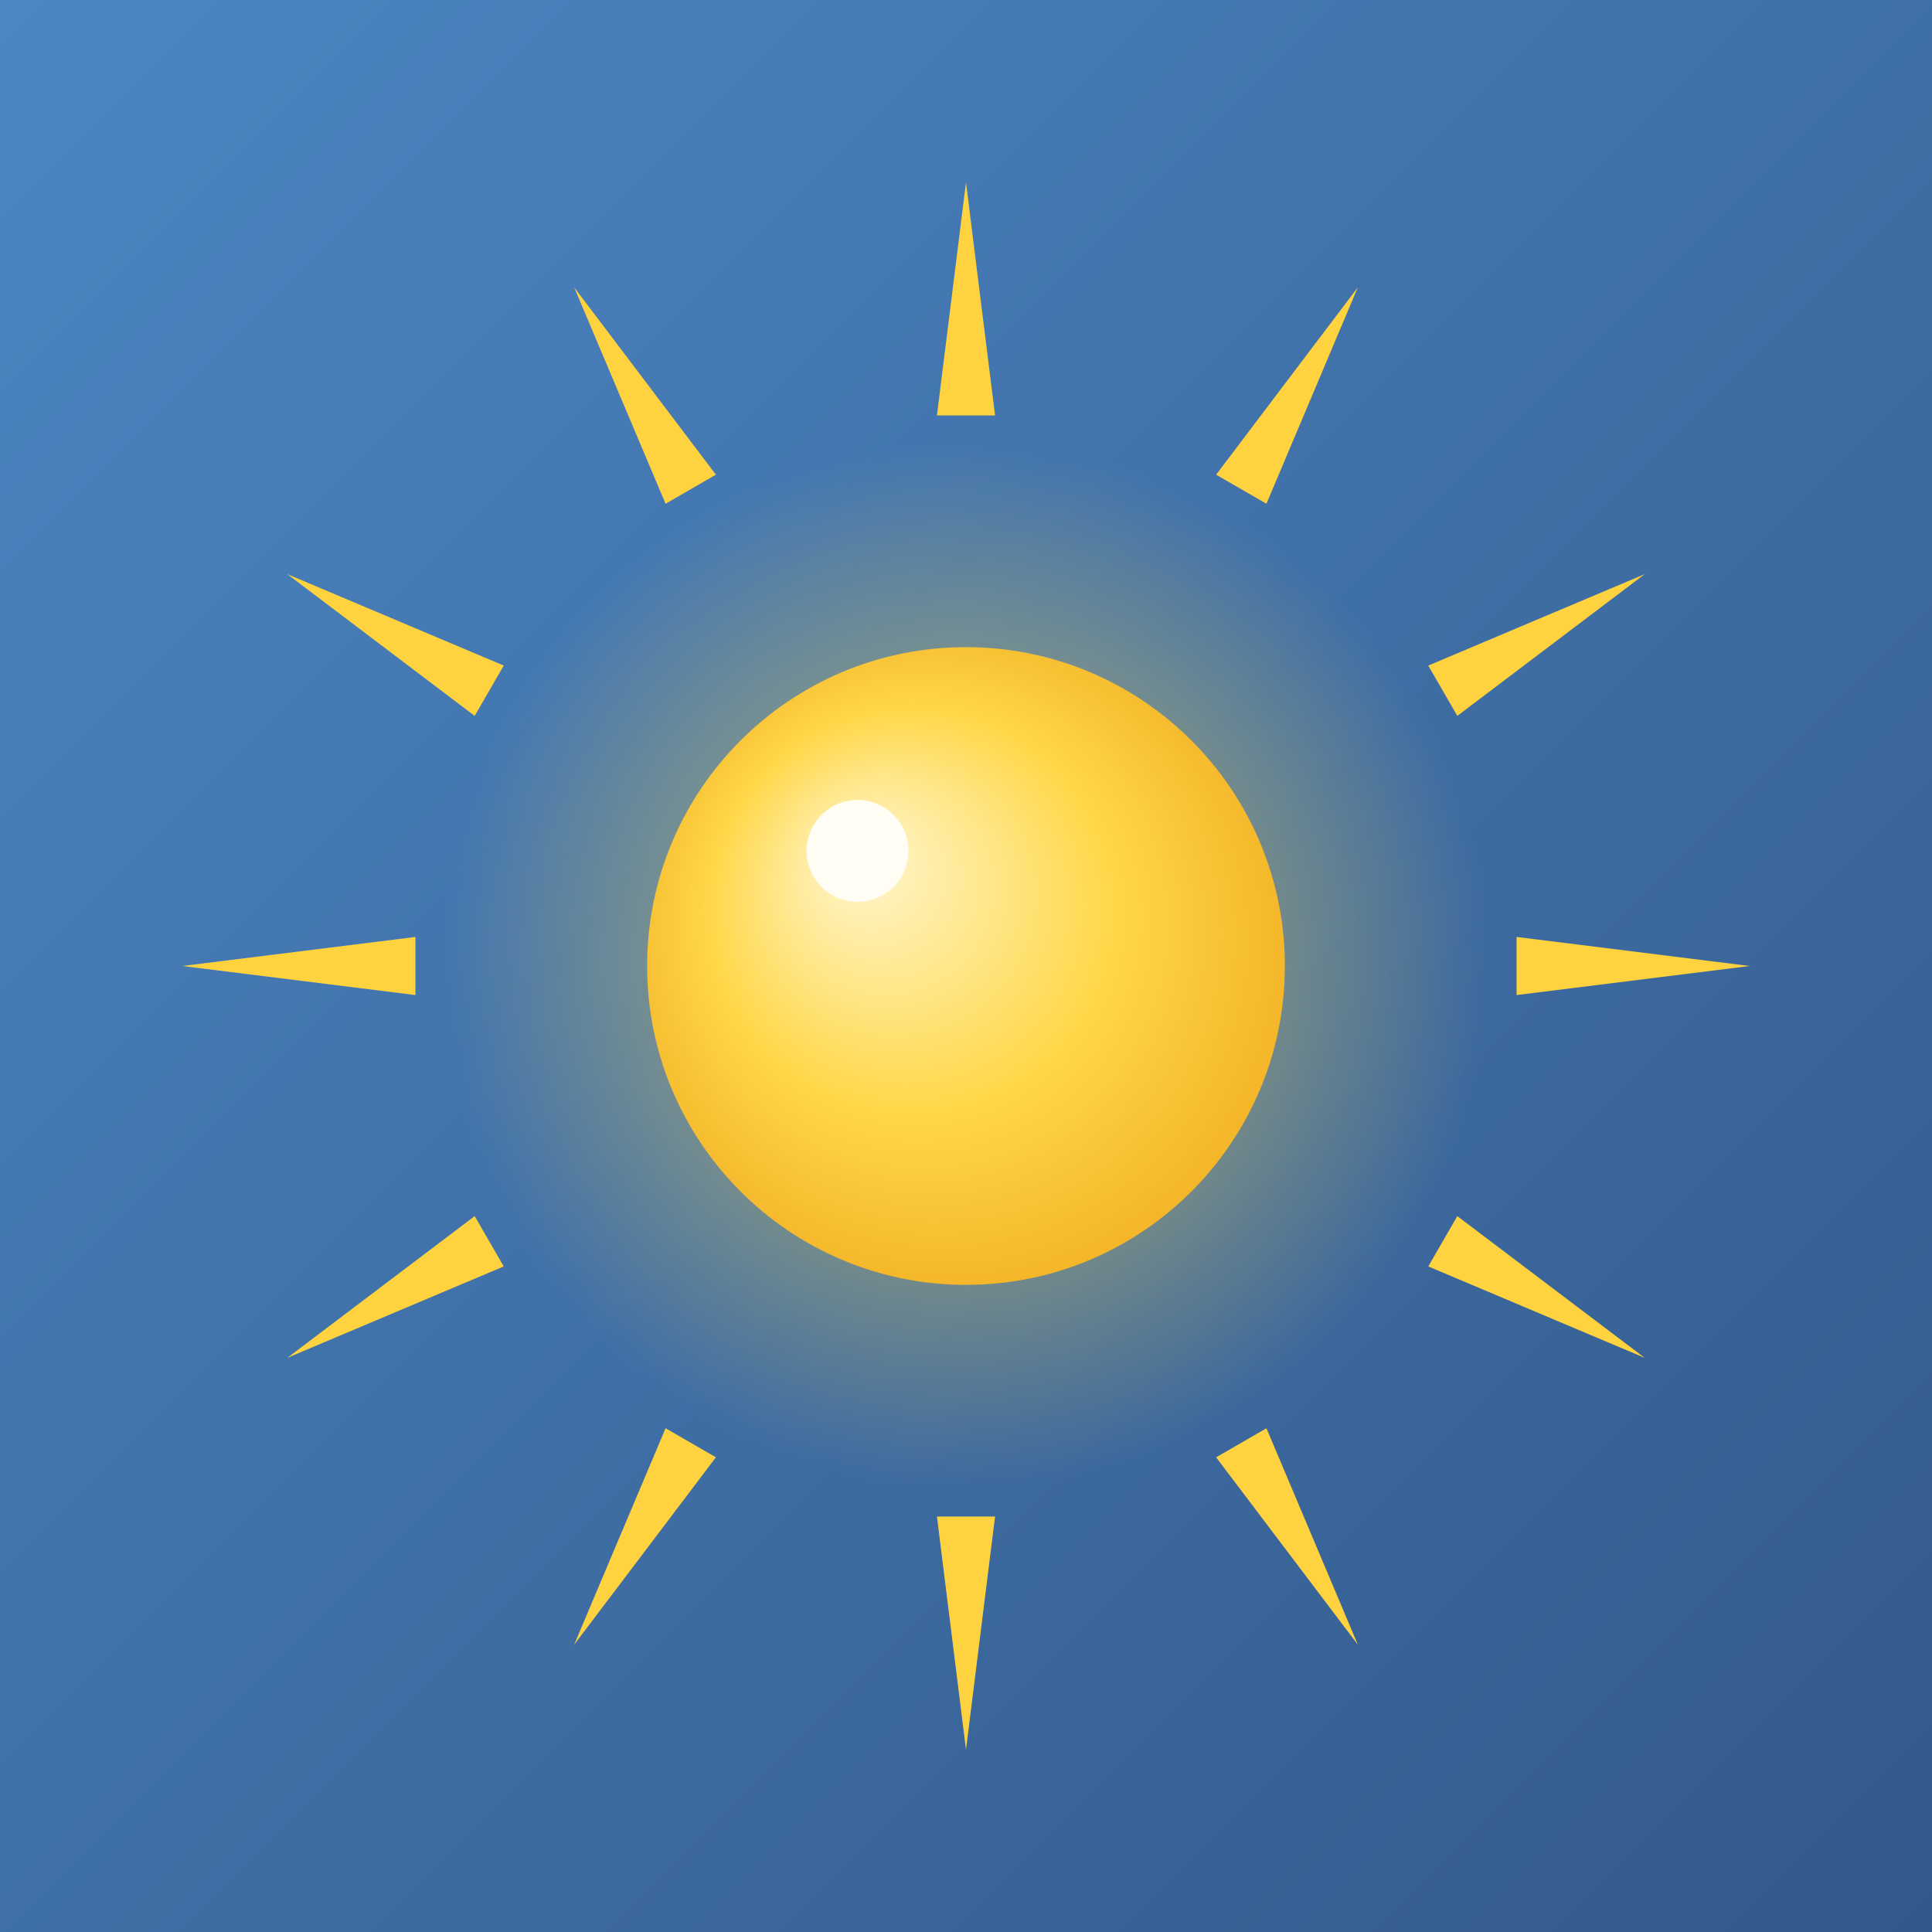
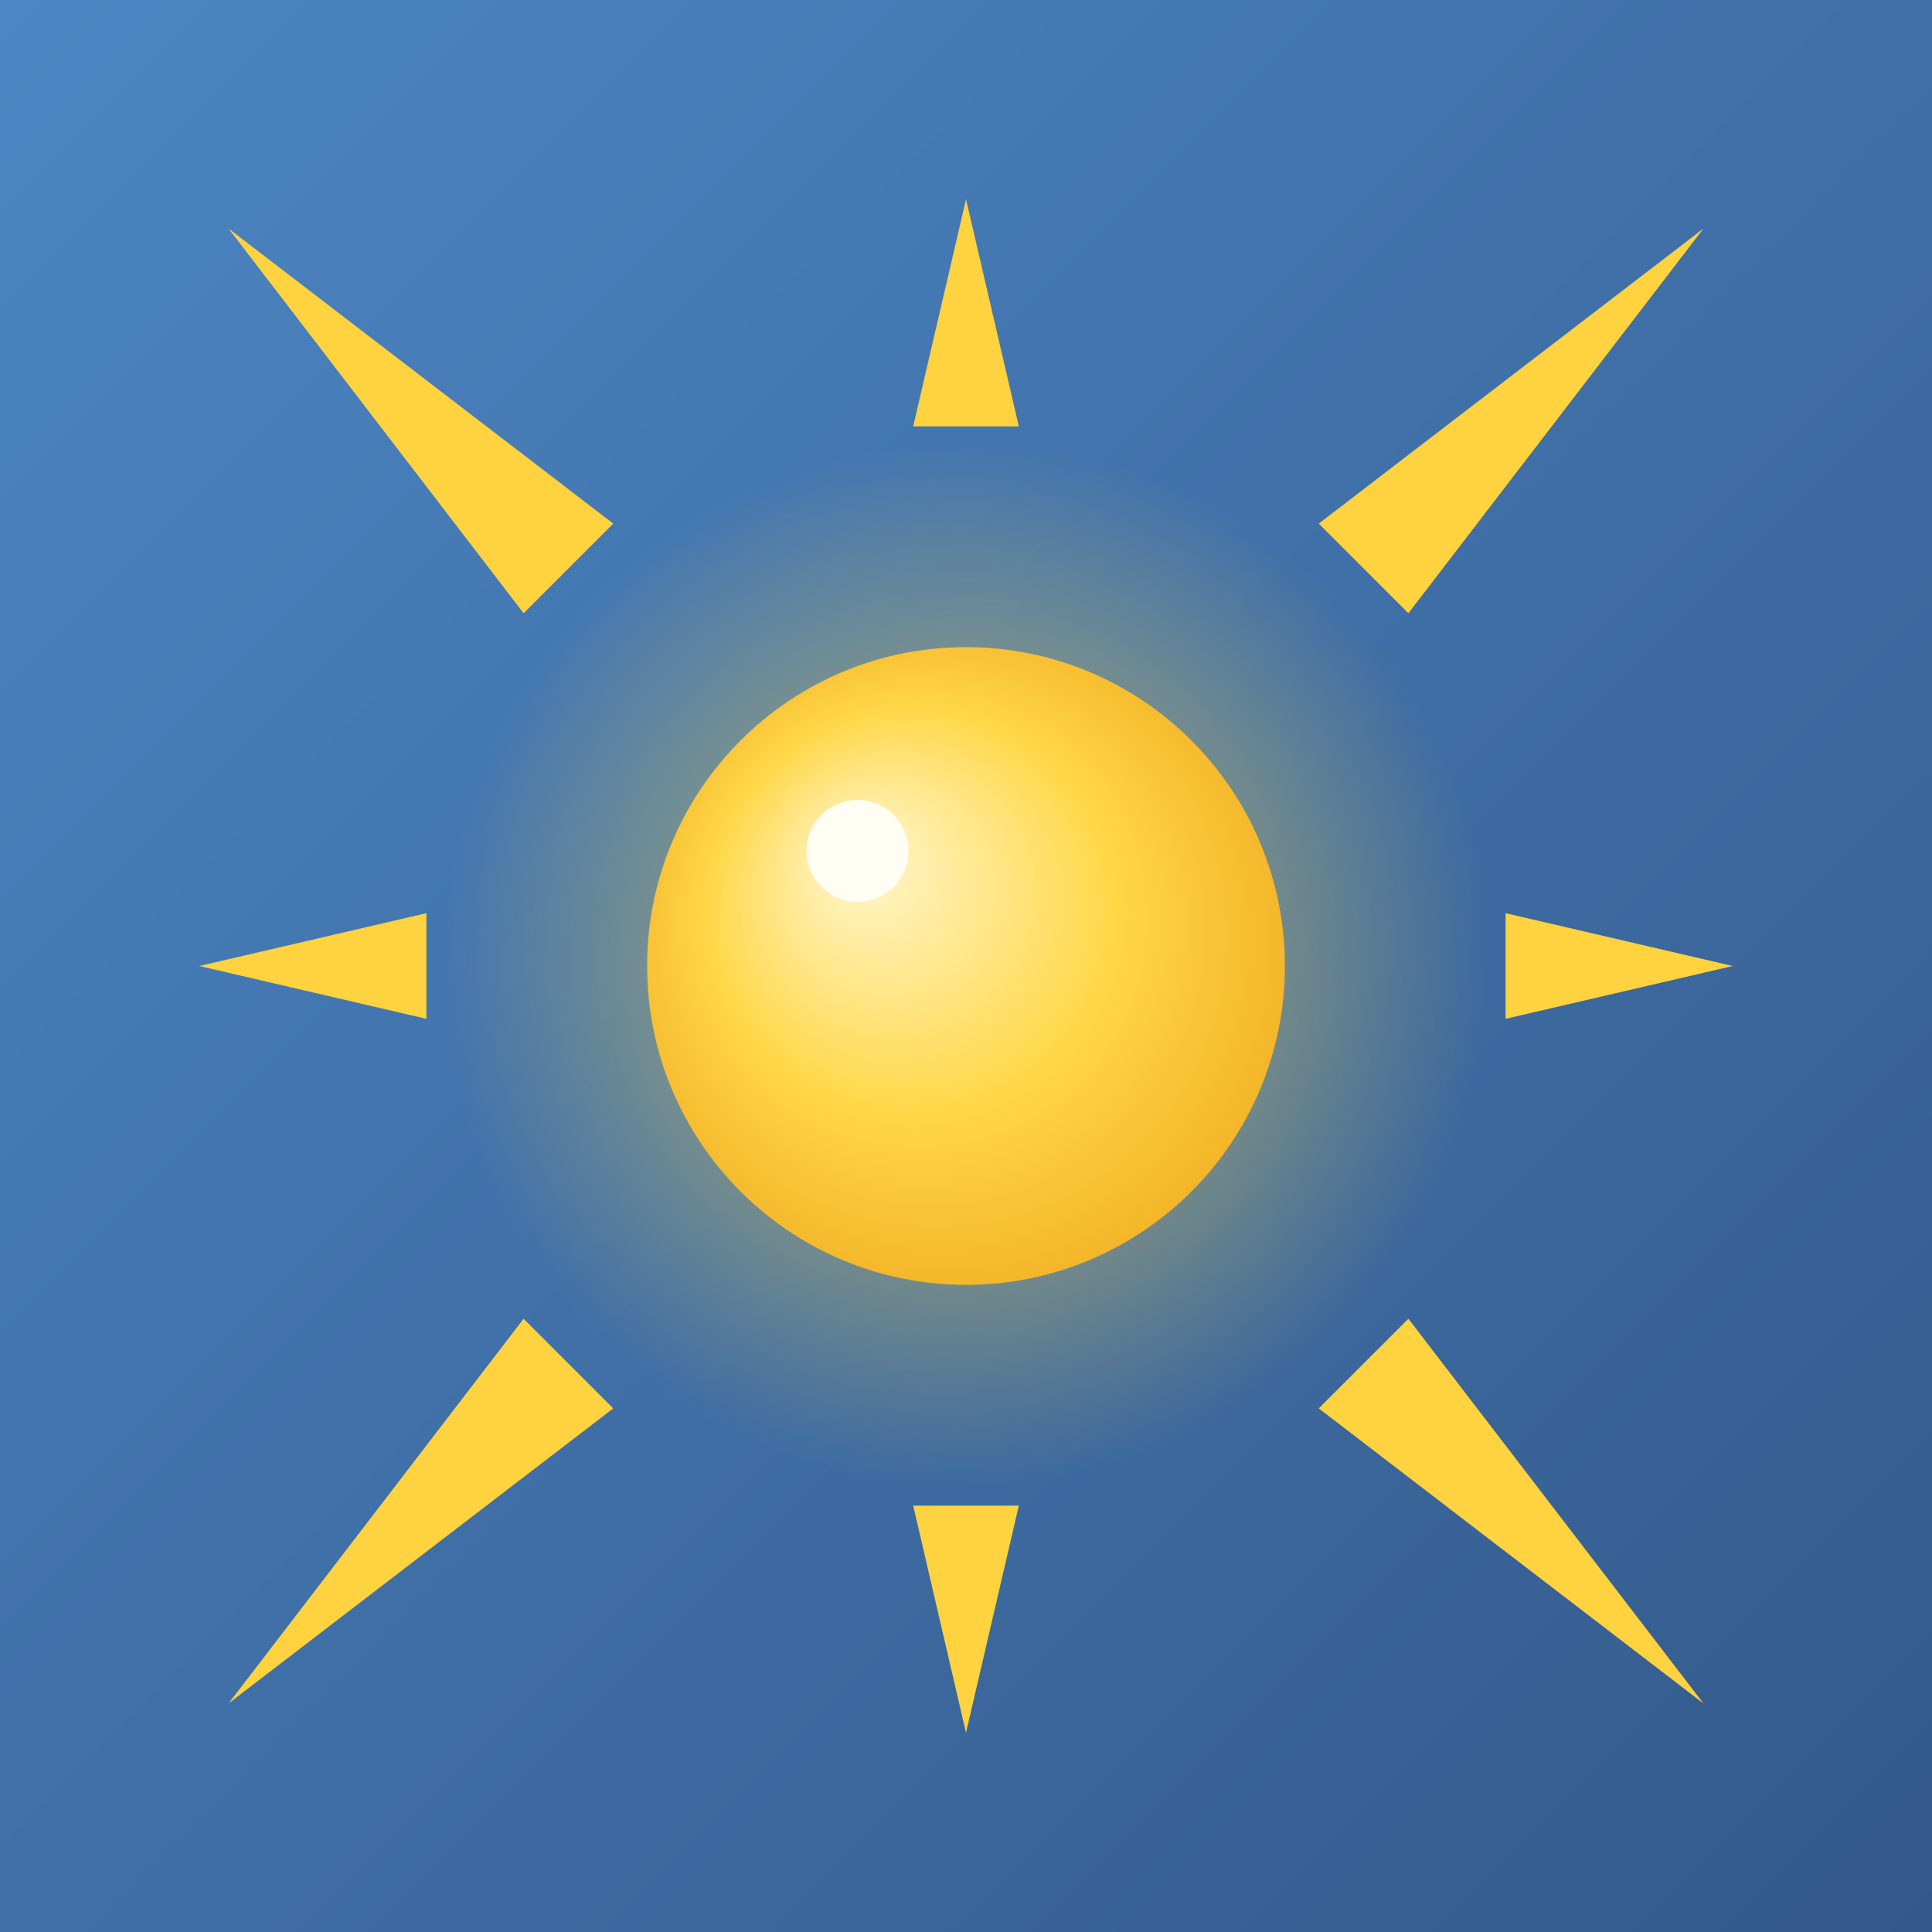
<svg xmlns="http://www.w3.org/2000/svg" width="1024" height="1024" viewBox="0 0 1024 1024">
  <defs>
    <linearGradient id="ground" x1="0" y1="0" x2="1024" y2="1024" gradientUnits="userSpaceOnUse">
      <stop offset="0" stop-color="#4C86C4" />
      <stop offset="1" stop-color="#33598A" />
    </linearGradient>
    <radialGradient id="halo" cx="512" cy="512" r="277" gradientUnits="userSpaceOnUse">
      <stop offset="0.611" stop-color="#FFD84A" stop-opacity="0.264" />
      <stop offset="1" stop-color="#FFD84A" stop-opacity="0" />
    </radialGradient>
    <radialGradient id="orb" cx="512" cy="512" r="211.25" fx="452.85" fy="452.85" gradientUnits="userSpaceOnUse">
      <stop offset="0" stop-color="#FFF7D2" />
      <stop offset="0.5" stop-color="#FFD84A" />
      <stop offset="1" stop-color="#F0A81C" />
    </radialGradient>
-     <path id="ray" d="M496.6 220.2 L512 96.6 L527.4 220.2 Z" />
+     <path id="long" d="M478.4 214 L512 -40.8 L545.6 214 Z" />
+     <path id="short" d="M484 226 L512 105.6 L540 226 Z" />
  </defs>
  <rect width="1024" height="1024" fill="url(#ground)" />
  <circle cx="512" cy="512" r="277" fill="url(#halo)" />
  <g fill="#FFD23F">
-     <use href="#ray" transform="rotate(0 512 512)" />
-     <use href="#ray" transform="rotate(30 512 512)" />
-     <use href="#ray" transform="rotate(60 512 512)" />
-     <use href="#ray" transform="rotate(90 512 512)" />
-     <use href="#ray" transform="rotate(120 512 512)" />
-     <use href="#ray" transform="rotate(150 512 512)" />
-     <use href="#ray" transform="rotate(180 512 512)" />
-     <use href="#ray" transform="rotate(210 512 512)" />
-     <use href="#ray" transform="rotate(240 512 512)" />
-     <use href="#ray" transform="rotate(270 512 512)" />
-     <use href="#ray" transform="rotate(300 512 512)" />
-     <use href="#ray" transform="rotate(330 512 512)" />
+     <use href="#long" transform="rotate(45 512 512)" />
+     <use href="#long" transform="rotate(135 512 512)" />
+     <use href="#long" transform="rotate(225 512 512)" />
+     <use href="#long" transform="rotate(315 512 512)" />
+     <use href="#short" transform="rotate(0 512 512)" />
+     <use href="#short" transform="rotate(90 512 512)" />
+     <use href="#short" transform="rotate(180 512 512)" />
+     <use href="#short" transform="rotate(270 512 512)" />
  </g>
  <circle cx="512" cy="512" r="169" fill="url(#orb)" />
  <circle cx="454.5" cy="451" r="27" fill="#FFFDF4" />
</svg>
